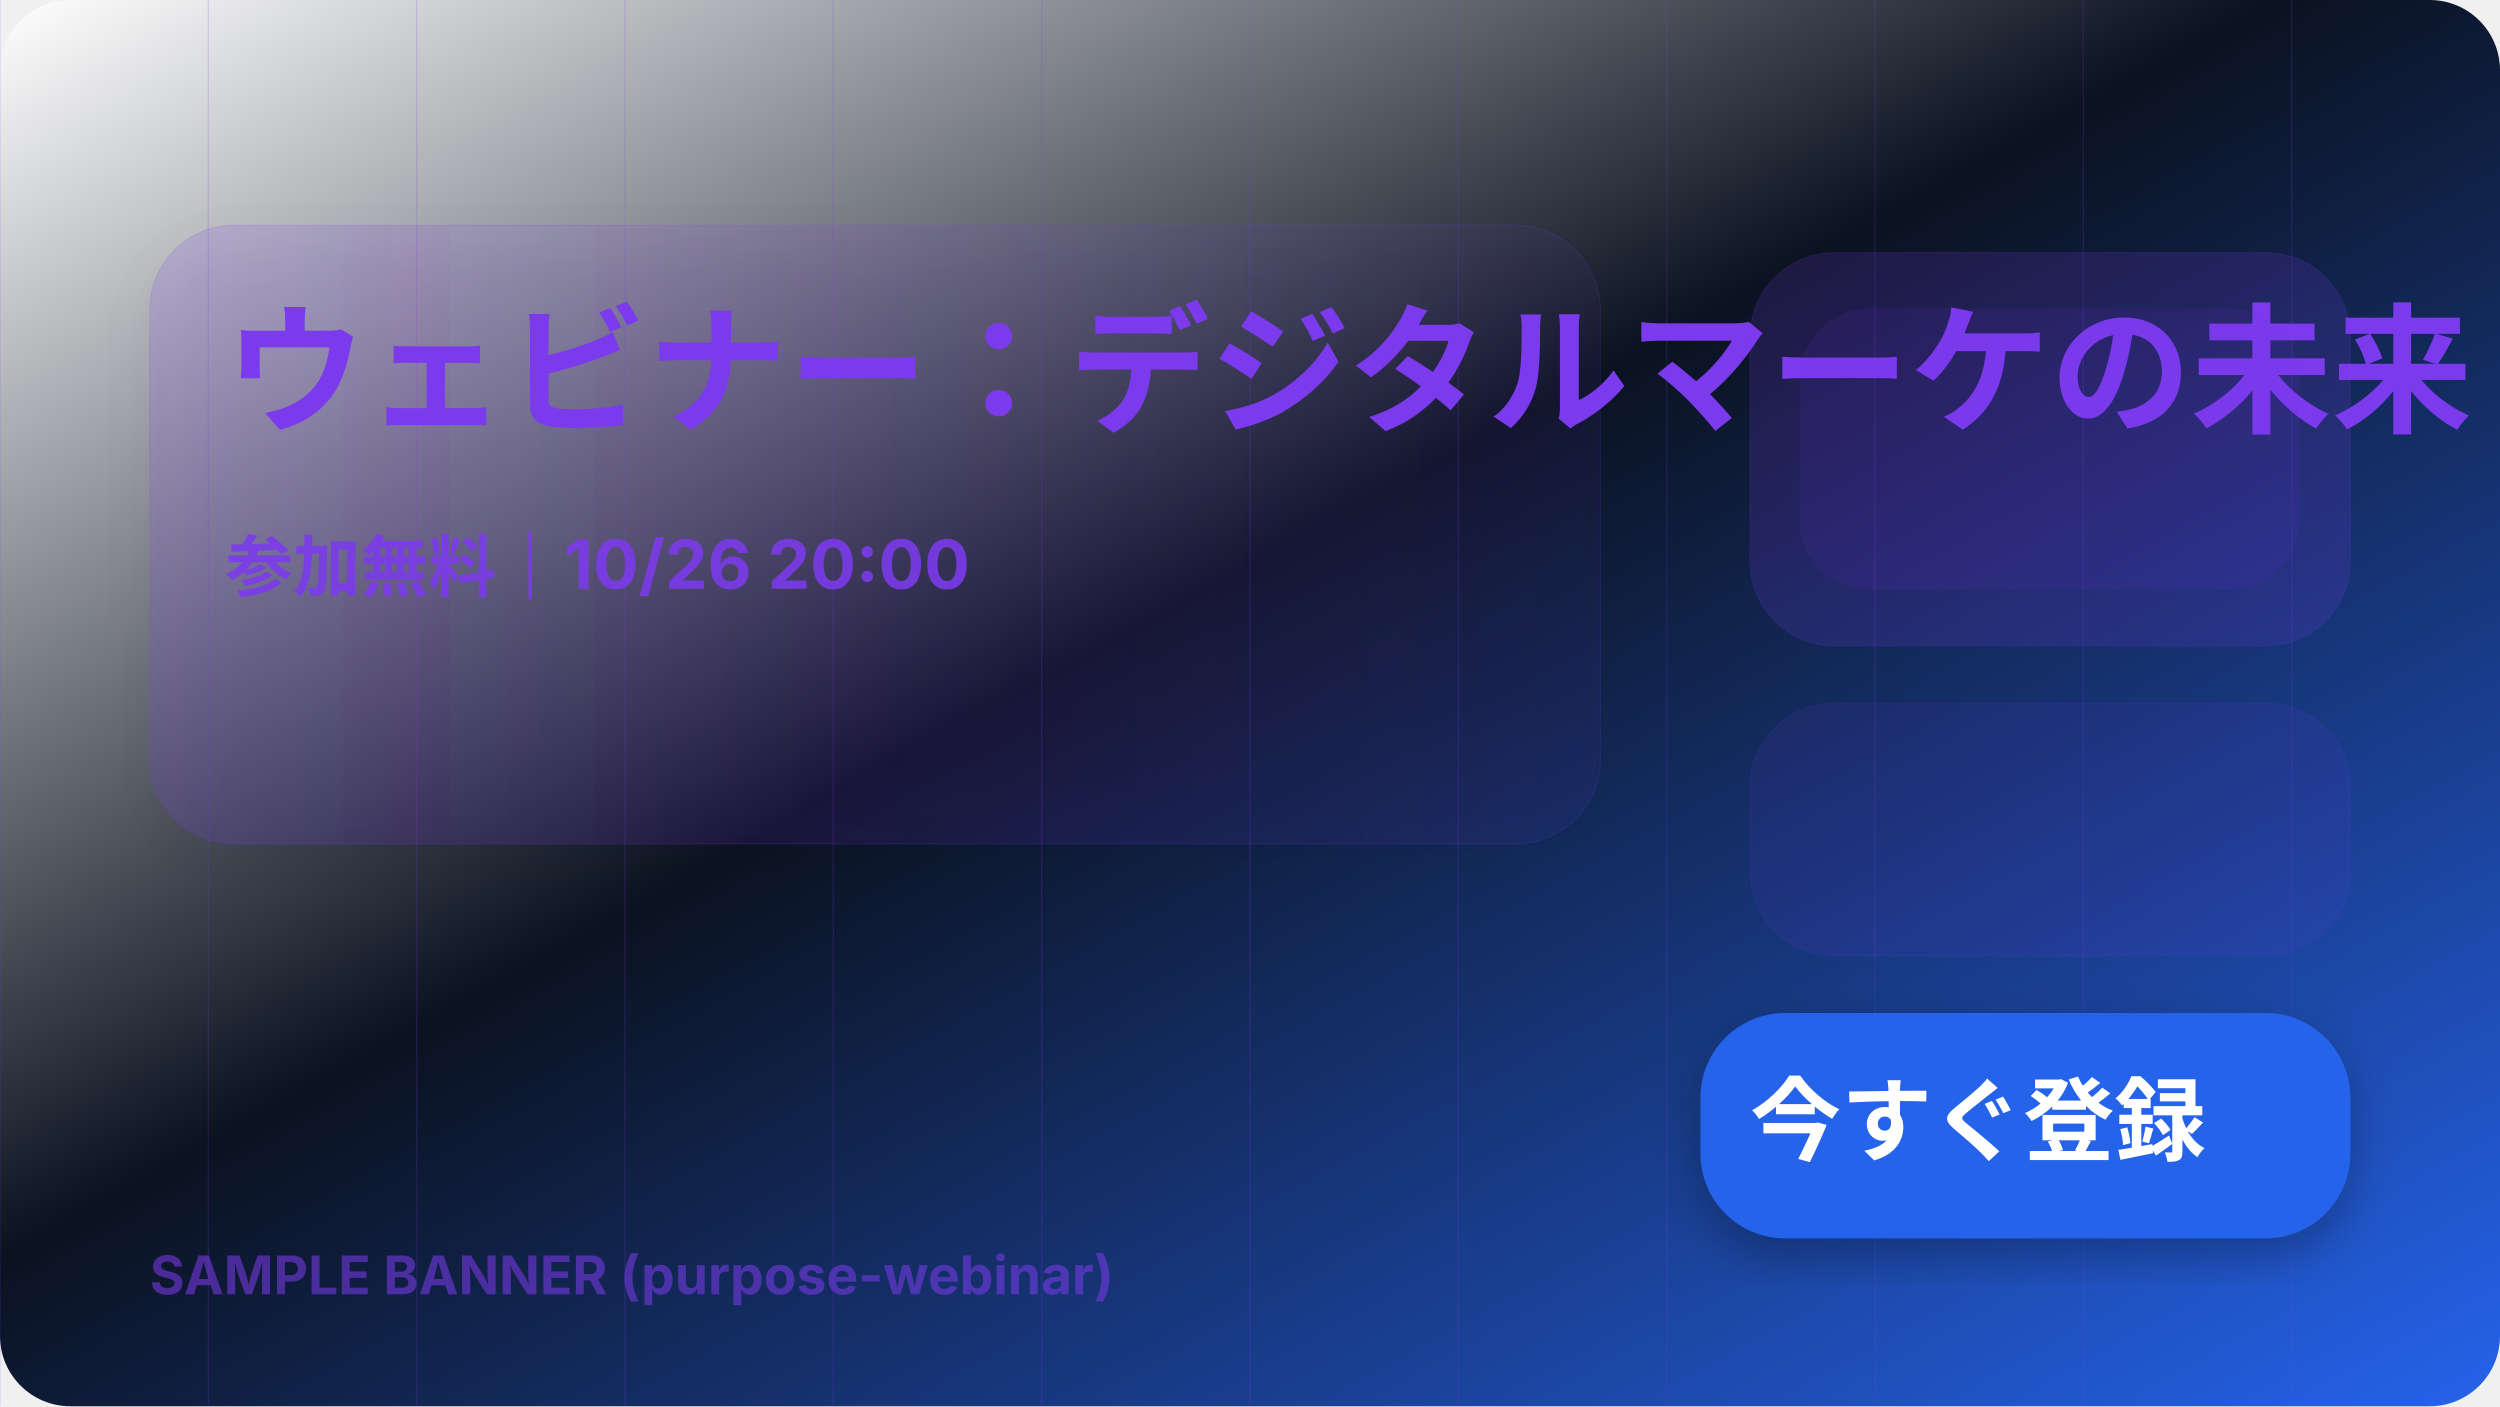
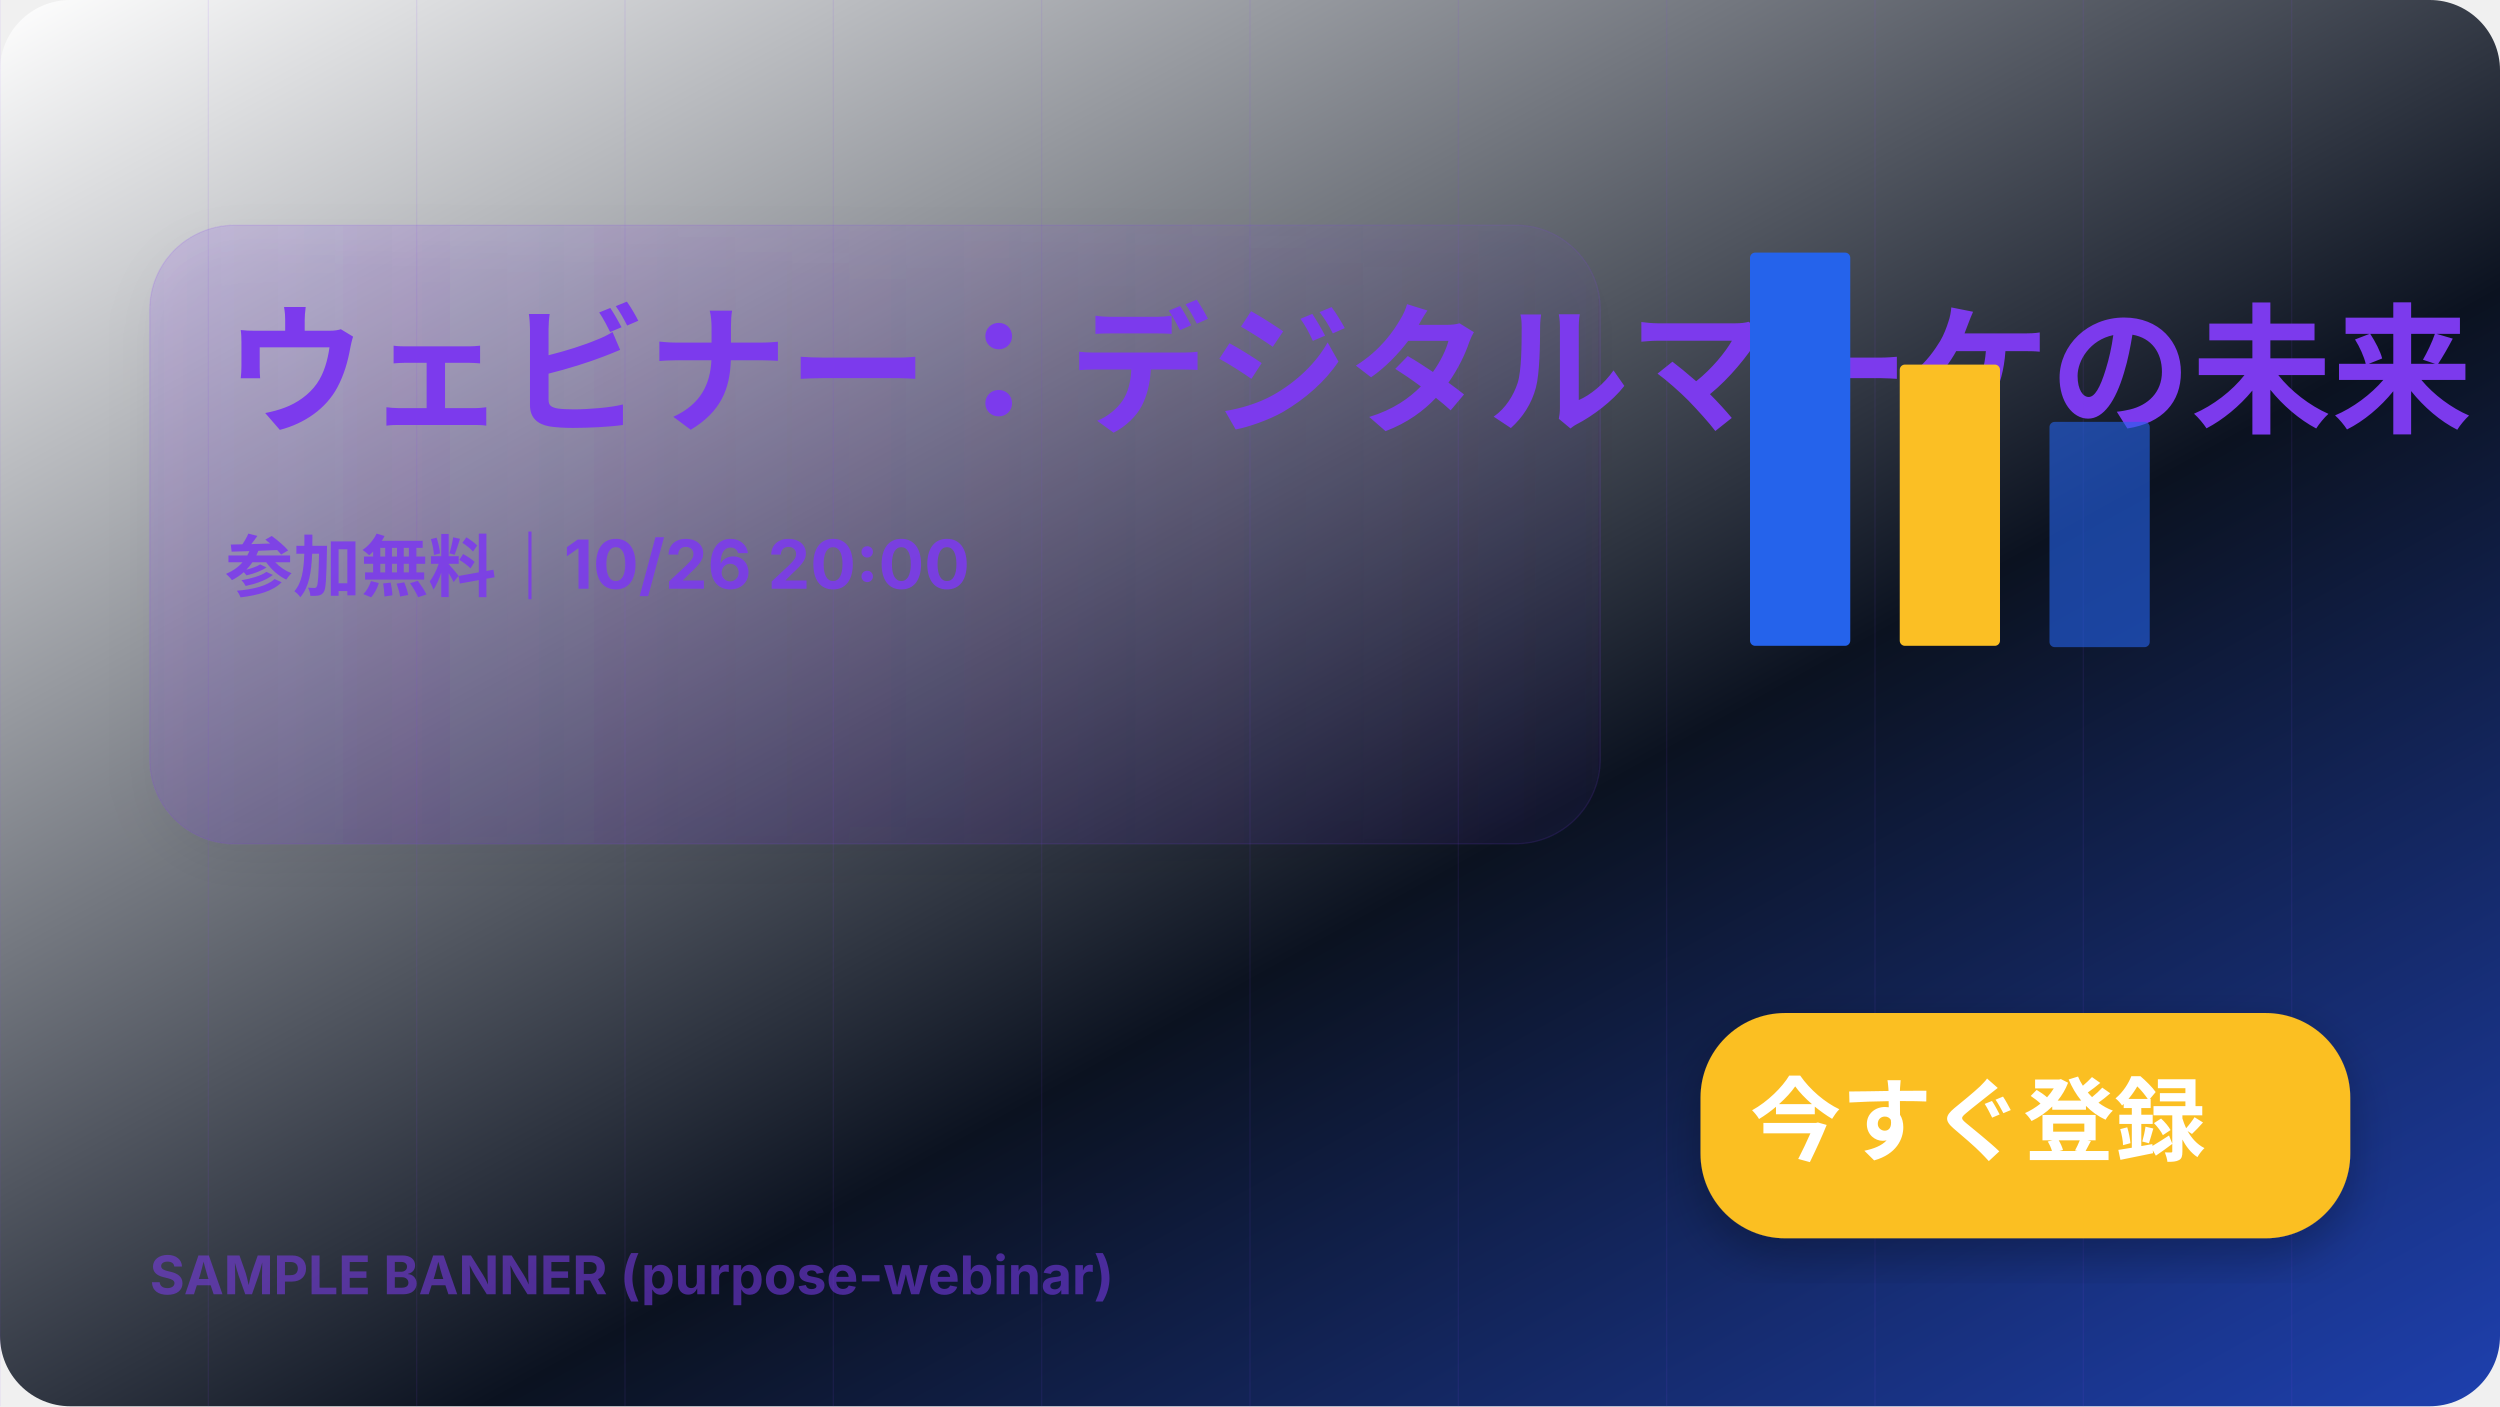
<svg xmlns="http://www.w3.org/2000/svg" width="1920" height="1080" viewBox="0 0 1920 1080">
  <defs>
    <linearGradient id="bg" x1="0" y1="0" x2="1" y2="1">
      <stop offset="0%" stop-color="#FFFFFF" />
-       <stop offset="45%" stop-color="#0B1220" />
-       <stop offset="100%" stop-color="#2563EB" />
+       <stop offset="60%" stop-color="#0B1220" />
+       <stop offset="100%" stop-color="#1E40AF" />
    </linearGradient>
    <linearGradient id="panel" x1="0" y1="0" x2="1" y2="0">
      <stop offset="0%" stop-color="#7C3AED" stop-opacity="0.16" />
      <stop offset="100%" stop-color="#7C3AED" stop-opacity="0.06" />
    </linearGradient>
    <filter id="shadow" x="-20%" y="-20%" width="140%" height="140%">
      <feDropShadow dx="0" dy="14" stdDeviation="18" flood-color="#000000" flood-opacity="0.28" />
    </filter>
  </defs>
  <rect width="1920" height="1080" rx="54" fill="url(#bg)" />
-   <g opacity="0.18">
+   <g opacity="0.1">
    <line x1="0" y1="0" x2="0" y2="1080" stroke="#7C3AED" stroke-width="1" />
    <line x1="160" y1="0" x2="160" y2="1080" stroke="#7C3AED" stroke-width="1" />
    <line x1="320" y1="0" x2="320" y2="1080" stroke="#7C3AED" stroke-width="1" />
    <line x1="480" y1="0" x2="480" y2="1080" stroke="#7C3AED" stroke-width="1" />
    <line x1="640" y1="0" x2="640" y2="1080" stroke="#7C3AED" stroke-width="1" />
    <line x1="800" y1="0" x2="800" y2="1080" stroke="#7C3AED" stroke-width="1" />
    <line x1="960" y1="0" x2="960" y2="1080" stroke="#7C3AED" stroke-width="1" />
    <line x1="1120" y1="0" x2="1120" y2="1080" stroke="#7C3AED" stroke-width="1" />
    <line x1="1280" y1="0" x2="1280" y2="1080" stroke="#7C3AED" stroke-width="1" />
    <line x1="1440" y1="0" x2="1440" y2="1080" stroke="#7C3AED" stroke-width="1" />
    <line x1="1600" y1="0" x2="1600" y2="1080" stroke="#7C3AED" stroke-width="1" />
    <line x1="1760" y1="0" x2="1760" y2="1080" stroke="#7C3AED" stroke-width="1" />
  </g>
  <rect x="115" y="173" width="1114" height="475" rx="65" fill="url(#panel)" stroke="#7C3AED" stroke-opacity="0.14" filter="url(#shadow)" />
  <text x="173" y="324" fill="#7C3AED" font-family="ui-sans-serif, system-ui, -apple-system, 'Hiragino Sans', 'Noto Sans JP', 'Yu Gothic', sans-serif" font-size="108" font-weight="800">
    ウェビナー：デジタルマーケの未来
  </text>
  <text x="173" y="454" fill="#7C3AED" opacity="0.88" font-family="ui-sans-serif, system-ui, -apple-system, 'Hiragino Sans', 'Noto Sans JP', 'Yu Gothic', sans-serif" font-size="52" font-weight="700">
    参加無料｜10/26 20:00
  </text>
-   <g transform="translate(1344 194)" opacity="0.95">
-     <rect x="0" y="0" width="461" height="302" rx="65" fill="#7C3AED" fill-opacity="0.18" stroke="#7C3AED" stroke-opacity="0.14" />
-     <rect x="38" y="43" width="384" height="216" rx="54" fill="#7C3AED" fill-opacity="0.10" />
-     <rect x="0" y="346" width="461" height="194" rx="65" fill="#7C3AED" fill-opacity="0.10" stroke="#7C3AED" stroke-opacity="0.10" />
+   <g transform="translate(1344 194)">
+     <rect x="0" y="0" width="77" height="302" rx="4" fill="#2563EB" />
+     <rect x="115" y="86" width="77" height="216" rx="4" fill="#FBBF24" />
+     <rect x="230" y="130" width="77" height="173" rx="4" fill="#2563EB" opacity="0.6" />
  </g>
  <g filter="url(#shadow)">
-     <rect x="1306" y="778" width="499" height="173" rx="65" fill="#2563EB" />
+     <rect x="1306" y="778" width="499" height="173" rx="65" fill="#FBBF24" />
    <text x="1344" y="886" fill="#FFFFFF" font-family="ui-sans-serif, system-ui, -apple-system, 'Hiragino Sans', 'Noto Sans JP', 'Yu Gothic', sans-serif" font-size="70" font-weight="900">
      今すぐ登録
    </text>
  </g>
  <text x="115" y="994" fill="#7C3AED" opacity="0.55" font-family="ui-sans-serif, system-ui, -apple-system, 'Hiragino Sans', 'Noto Sans JP', 'Yu Gothic', sans-serif" font-size="41" font-weight="700">
    SAMPLE BANNER (purpose-webinar)
  </text>
</svg>
